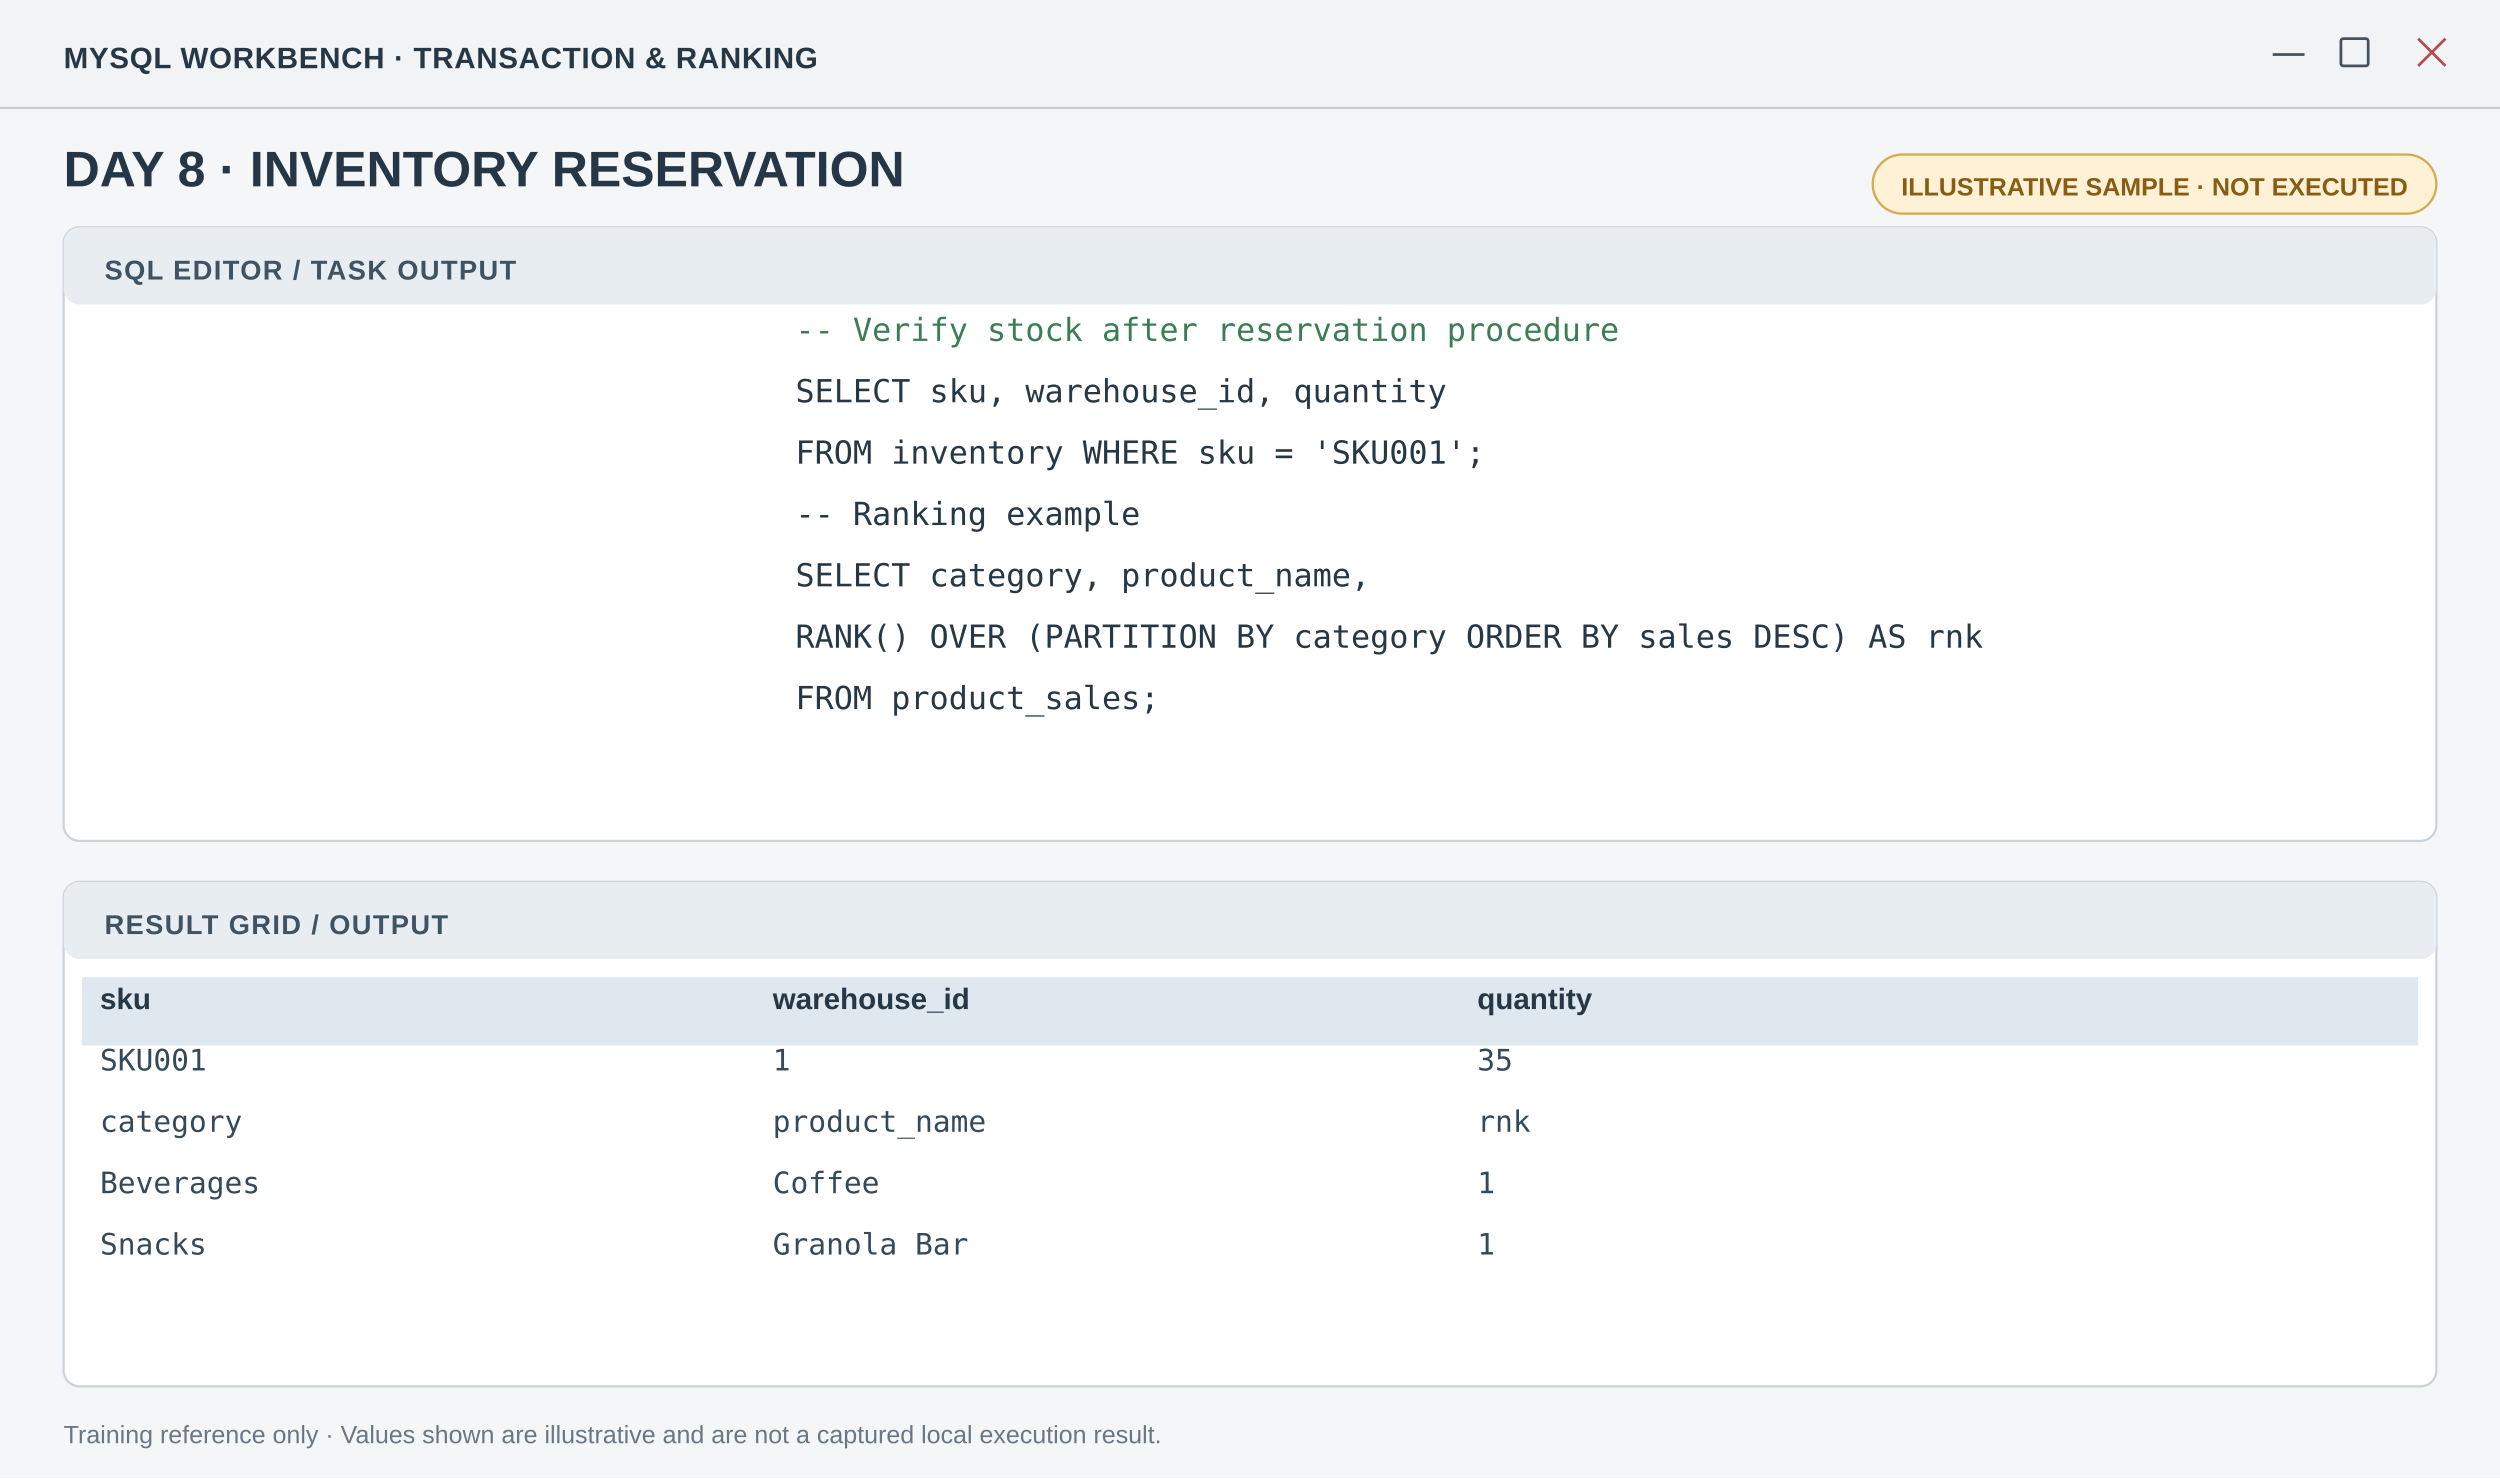
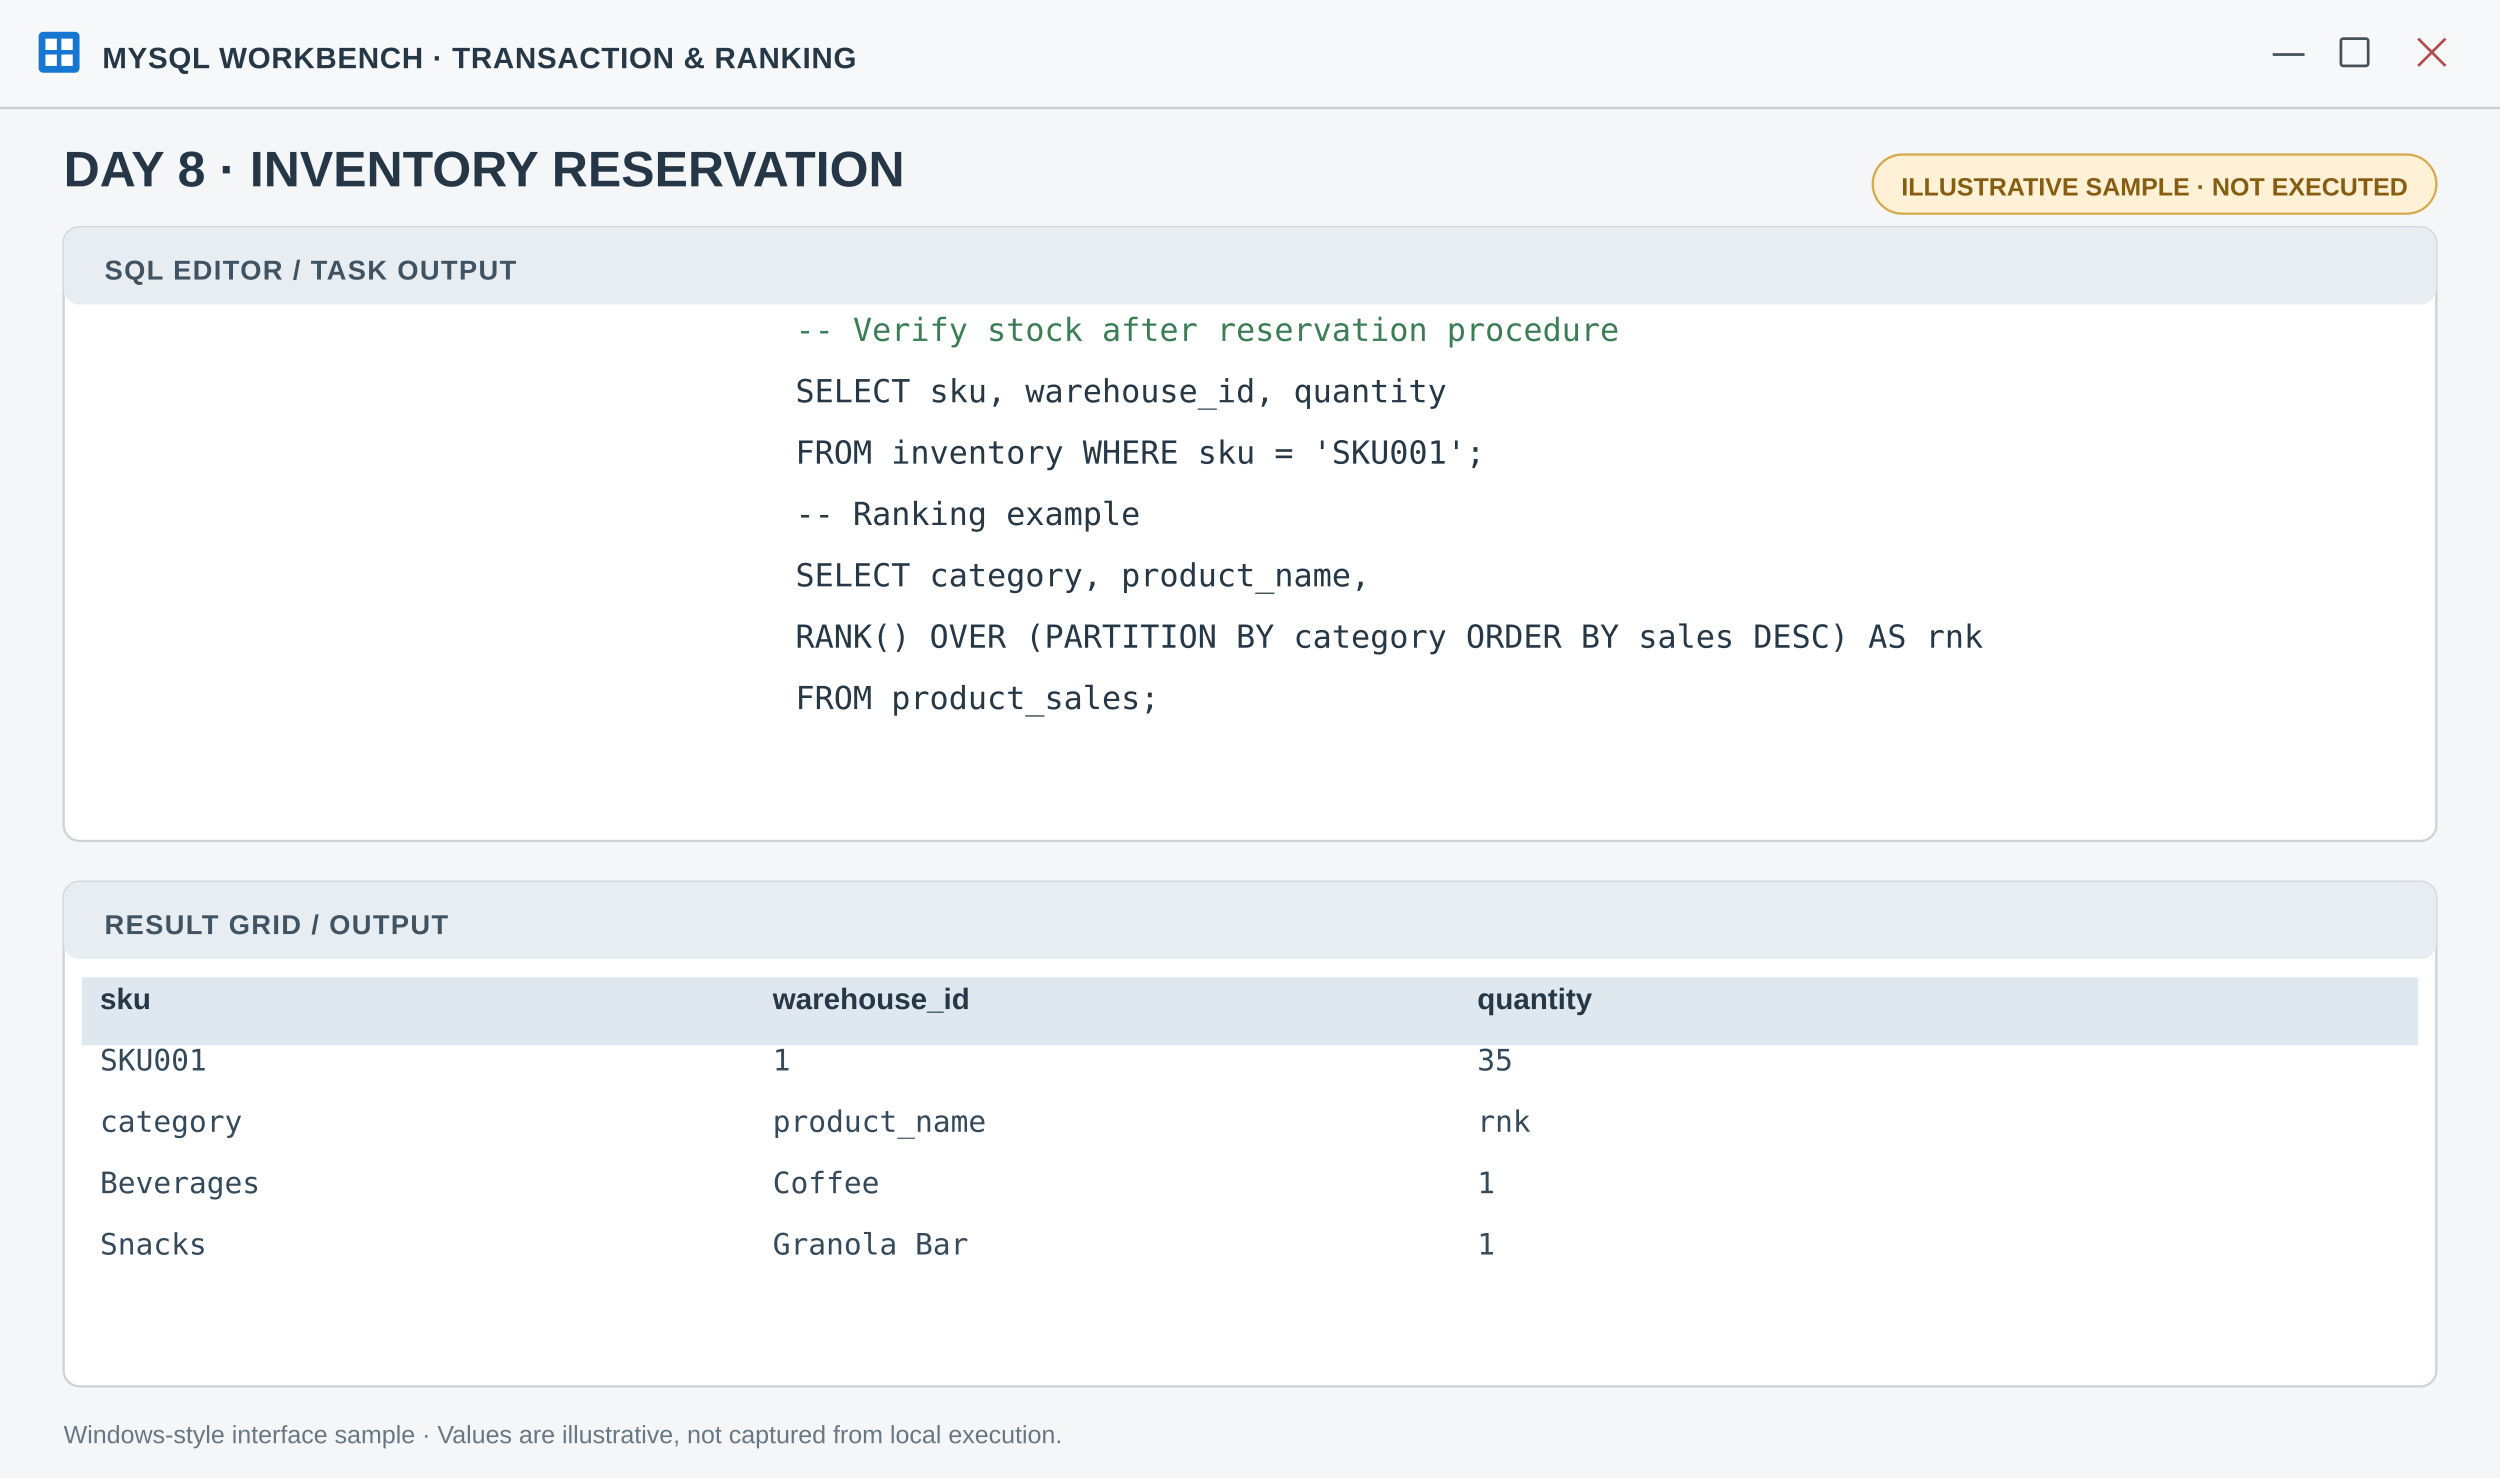
<svg xmlns="http://www.w3.org/2000/svg" width="1100" height="650" viewBox="0 0 1100 650">
  <rect width="1100" height="650" fill="#f4f6f8" />
-   <rect x="0" y="0" width="1100" height="48" fill="#f1f3f4" />
+   <rect x="0" y="0" width="1100" height="48" fill="#f7f8fa" />
  <line x1="0" y1="47.5" x2="1100" y2="47.5" stroke="#c9ced3" />
-   <text x="28" y="30" class="bar">MYSQL WORKBENCH · TRANSACTION &amp; RANKING</text>
+   <g transform="translate(17 14)">
+     <rect width="18" height="18" rx="2" fill="#1677d2" />
+     <path d="M3 3h5v5H3zm7 0h5v5h-5zM3 10h5v5H3zm7 0h5v5h-5z" fill="#fff" />
+   </g>
+   <text x="45" y="30" class="bar">MYSQL WORKBENCH · TRANSACTION &amp; RANKING</text>
  <text x="28" y="82" class="title">DAY 8 · INVENTORY RESERVATION</text>
  <rect x="28" y="100" width="1044" height="270" rx="7" fill="#fff" stroke="#cbd3da" />
  <rect x="28" y="100" width="1044" height="34" rx="7" fill="#e8edf1" />
  <text x="46" y="123" class="tab">SQL EDITOR / TASK OUTPUT</text>
  <text x="350" y="150" class="comment">-- Verify stock after reservation procedure</text>
  <text x="350" y="177" class="code">SELECT sku, warehouse_id, quantity</text>
  <text x="350" y="204" class="code">FROM inventory WHERE sku = 'SKU001';</text>
  <text x="350" y="231" class="code">-- Ranking example</text>
  <text x="350" y="258" class="code">SELECT category, product_name,</text>
  <text x="350" y="285" class="code">RANK() OVER (PARTITION BY category ORDER BY sales DESC) AS rnk</text>
  <text x="350" y="312" class="code">FROM product_sales;</text>
  <rect x="28" y="388" width="1044" height="222" rx="7" fill="#fff" stroke="#cbd3da" />
  <rect x="28" y="388" width="1044" height="34" rx="7" fill="#e8edf1" />
  <text x="46" y="411" class="tab">RESULT GRID / OUTPUT</text>
  <rect x="36" y="430" width="1028" height="30" fill="#dfe8ef" />
  <text x="44" y="444" class="head">sku</text>
  <text x="340" y="444" class="head">warehouse_id</text>
  <text x="650" y="444" class="head">quantity</text>
  <text x="44" y="471" class="cell">SKU001</text>
  <text x="340" y="471" class="cell">1</text>
  <text x="650" y="471" class="cell">35</text>
  <text x="44" y="498" class="cell">category</text>
  <text x="340" y="498" class="cell">product_name</text>
  <text x="650" y="498" class="cell">rnk</text>
  <text x="44" y="525" class="cell">Beverages</text>
  <text x="340" y="525" class="cell">Coffee</text>
  <text x="650" y="525" class="cell">1</text>
  <text x="44" y="552" class="cell">Snacks</text>
  <text x="340" y="552" class="cell">Granola Bar</text>
  <text x="650" y="552" class="cell">1</text>
  <rect x="824" y="68" width="248" height="26" rx="13" fill="#fff1d6" stroke="#d6a94e" />
  <text x="948" y="86" text-anchor="middle" class="sample">ILLUSTRATIVE SAMPLE · NOT EXECUTED</text>
-   <text x="28" y="635" class="foot">Training reference only · Values shown are illustrative and are not a captured local execution result.</text>
+   <text x="28" y="635" class="foot">Windows-style interface sample · Values are illustrative, not captured from local execution.</text>
  <g fill="none" stroke="#46515a" stroke-width="1.2">
    <path d="M1000 24h14" />
    <rect x="1030" y="17" width="12" height="12" rx="1" />
    <path d="M1064 17l12 12m0-12l-12 12" stroke="#b44b4b" />
  </g>
  <style>
 .bar{font:600 13px Arial,sans-serif;fill:#263746;letter-spacing:.3px}.title{font:700 22px Arial,sans-serif;fill:#253746}
 .tab{font:600 12px Arial,sans-serif;fill:#405363;letter-spacing:.6px}.comment{font:14px Consolas,monospace;fill:#3b7d55}
 .code{font:14px Consolas,monospace;fill:#263746}.head{font:600 13px Arial,sans-serif;fill:#263746}
 .cell{font:13px Consolas,monospace;fill:#34495a}.sample{font:700 11px Arial,sans-serif;fill:#865d12}
 .foot{font:11px Arial,sans-serif;fill:#697783}
 </style>
</svg>
